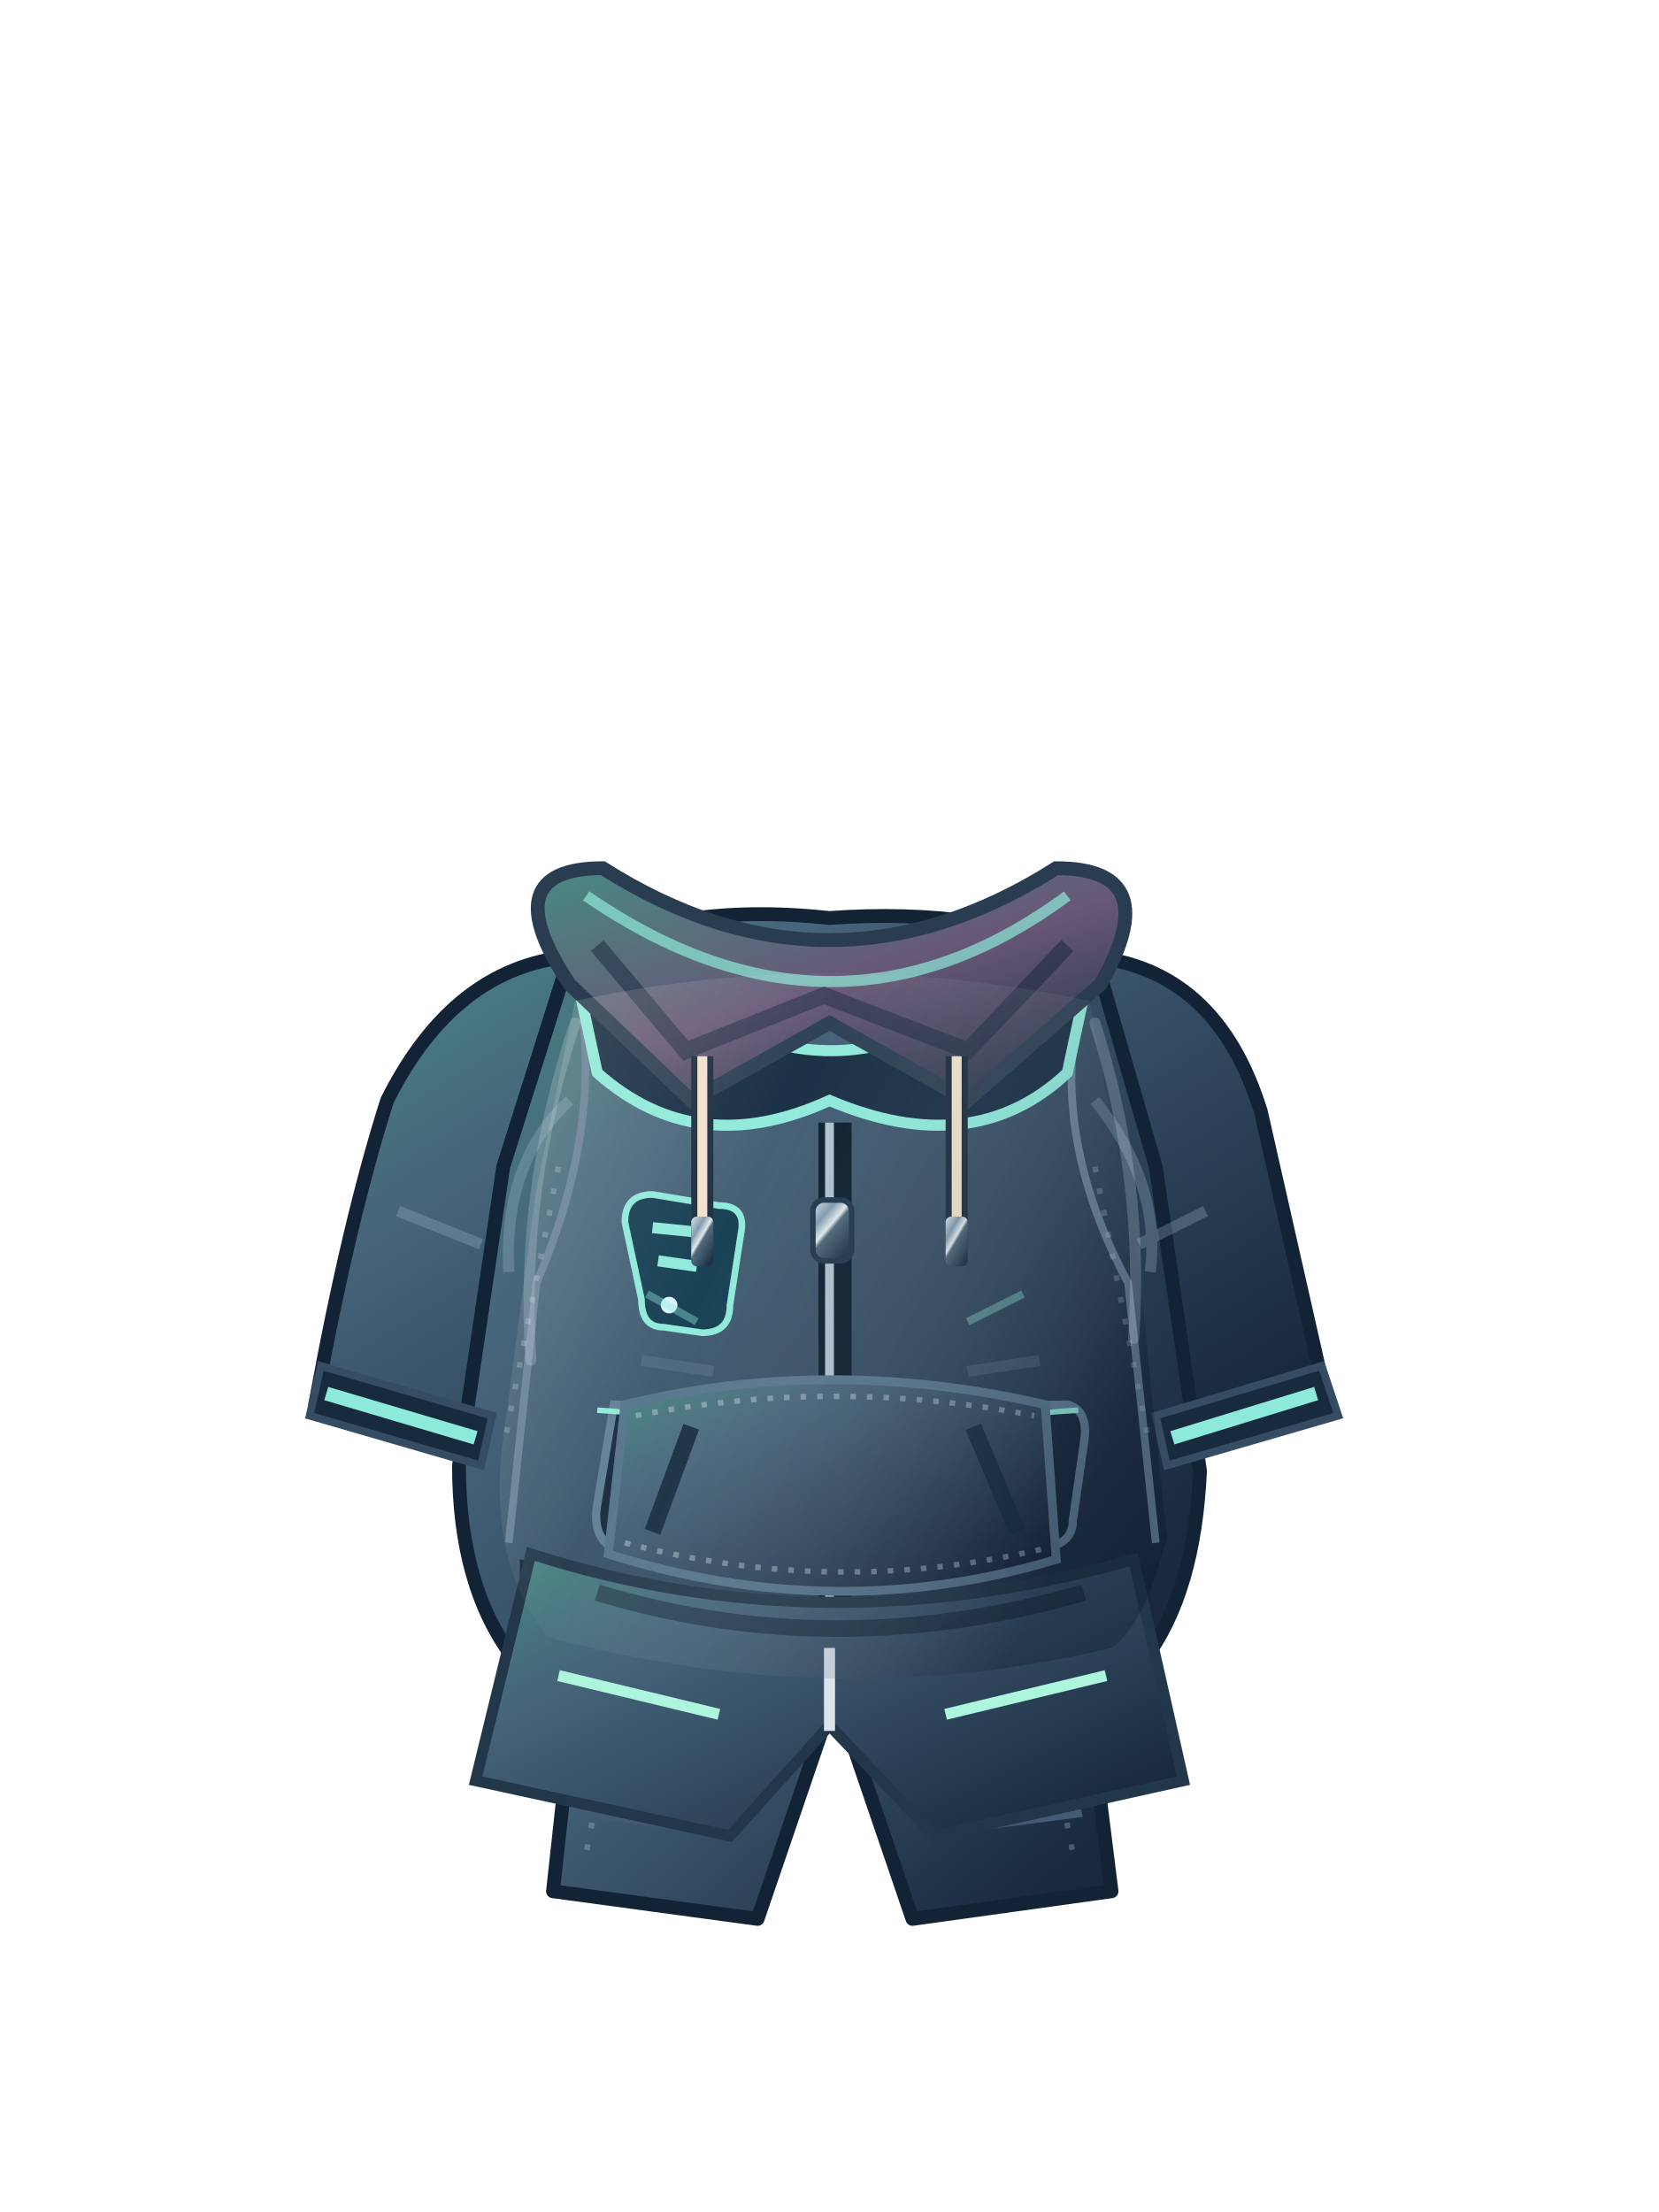
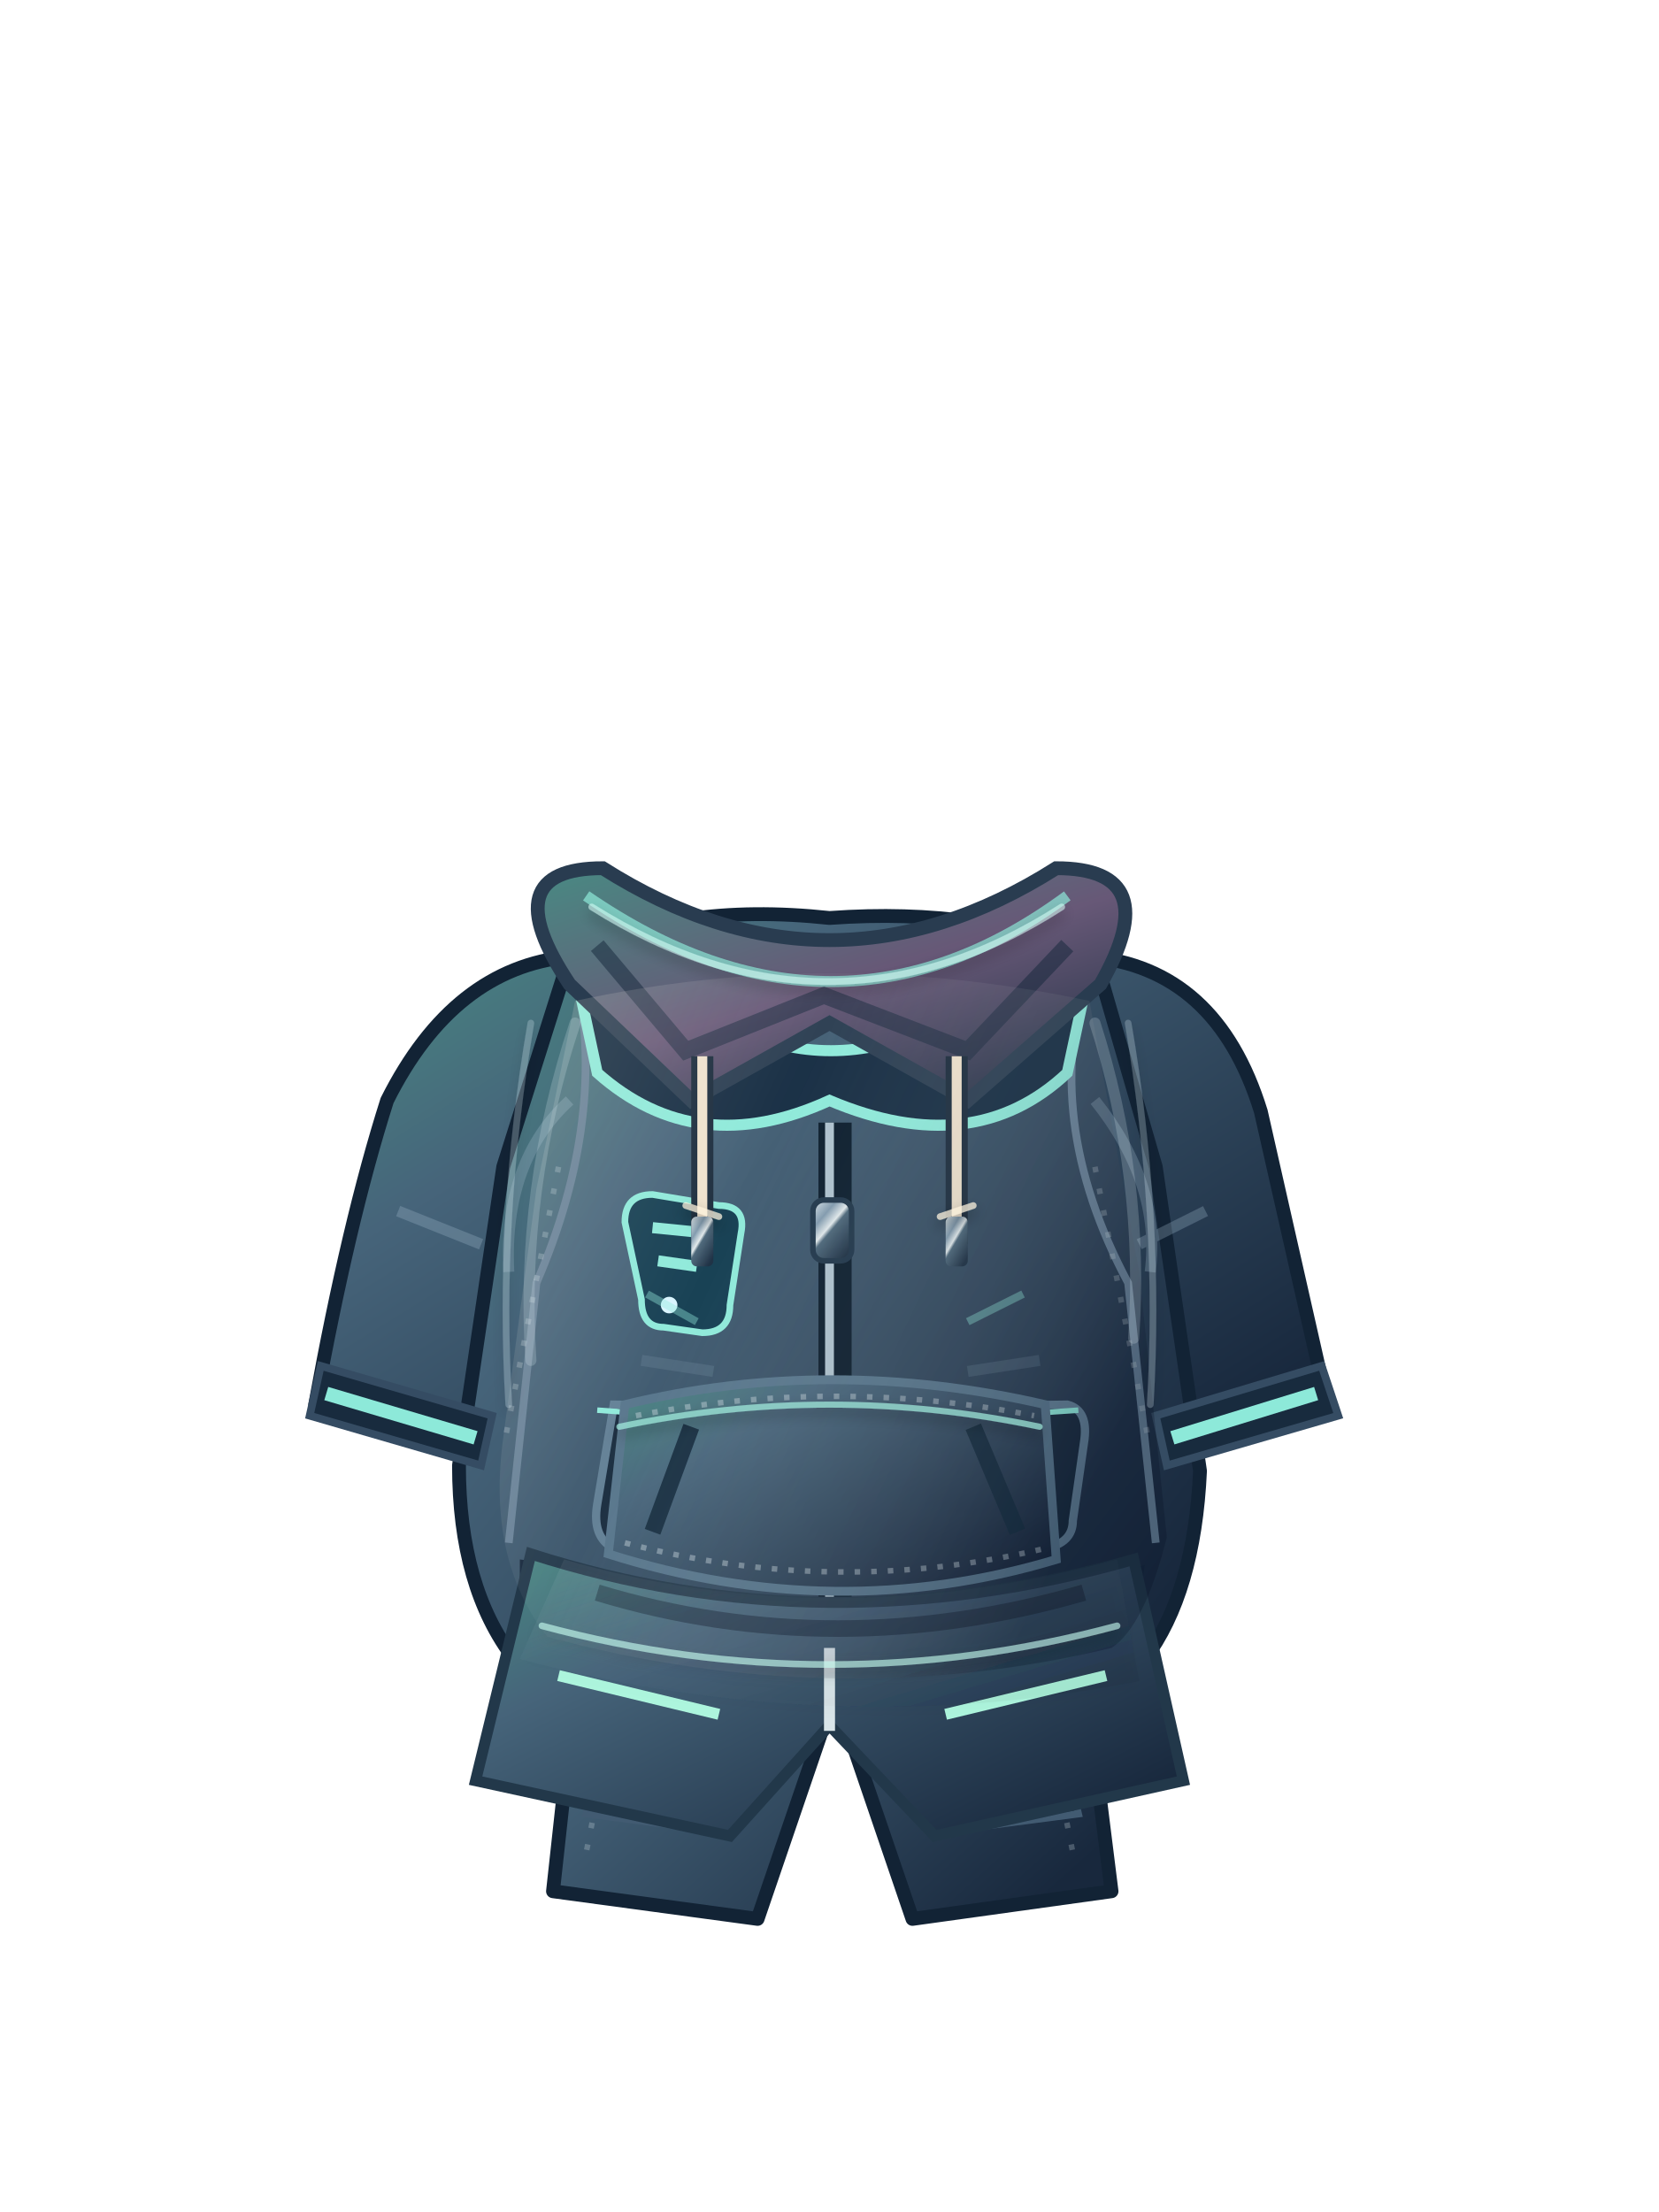
<svg xmlns="http://www.w3.org/2000/svg" viewBox="0 0 300 400">
  <defs>
    <radialGradient id="skin" cx=".32" cy=".2" r=".85">
      <stop stop-color="#eac086" />
      <stop offset=".55" stop-color="#93603e" />
      <stop offset="1" stop-color="#392b37" />
    </radialGradient>
    <linearGradient id="cloth" x2=".8" y2="1">
      <stop stop-color="#3d5b75" />
      <stop offset=".5" stop-color="#253648" />
      <stop offset="1" stop-color="#101b2d" />
    </linearGradient>
    <linearGradient id="fabric" x1="0" y1="0" x2="1" y2=".8">
      <stop stop-color="#488a83" />
      <stop offset=".3" stop-color="#46647a" />
      <stop offset="1" stop-color="#18283d" />
    </linearGradient>
    <linearGradient id="hood" x1="0" y1="0" x2=".8" y2="1">
      <stop stop-color="#488a83" />
      <stop offset=".55" stop-color="#675877" />
      <stop offset="1" stop-color="#283549" />
    </linearGradient>
    <linearGradient id="metal" x2=".75" y2="1">
      <stop stop-color="#dce6e9" />
      <stop offset=".3" stop-color="#7e98ac" />
      <stop offset=".48" stop-color="#e1e9eb" />
      <stop offset=".55" stop-color="#496477" />
      <stop offset="1" stop-color="#192c40" />
    </linearGradient>
    <linearGradient id="trim" x2="1" y2="1">
      <stop stop-color="#edfcff" />
      <stop offset=".4" stop-color="#488a83" />
      <stop offset="1" stop-color="#287c9f" />
    </linearGradient>
    <linearGradient id="leather" x2=".8" y2="1">
      <stop stop-color="#c59269" />
      <stop offset=".5" stop-color="#855339" />
      <stop offset="1" stop-color="#392722" />
    </linearGradient>
    <linearGradient id="hair" x2=".3" y2="1">
      <stop stop-color="#8f5a36" />
      <stop offset=".6" stop-color="#492b25" />
      <stop offset="1" stop-color="#241b22" />
    </linearGradient>
    <radialGradient id="lens" cx=".3" cy=".15">
      <stop stop-color="#84d9ef" />
      <stop offset=".6" stop-color="#153e64" />
      <stop offset="1" stop-color="#09182b" />
    </radialGradient>
  </defs>
  <g stroke="#122335" stroke-width="2.5" stroke-linejoin="round">
    <path d="M107 278Q150 271 193 278L201 342L165 347L151 306L137 347L100 342Z" fill="url(#fabric)" />
    <path d="M103 173Q82 175 70 199Q63 221 57 254L88 264L105 221ZM197 173Q220 175 228 201L240 254L210 264L194 221Z" fill="url(#fabric)" />
    <path d="M103 173Q122 163 150 166Q178 164 198 173L209 211L217 266Q216 288 207 300Q152 317 93 300Q83 287 83 265L91 211Z" fill="url(#fabric)" />
  </g>
  <path d="M104 175Q110 202 97 232L92 279M197 175Q188 202 204 232L209 279" fill="none" stroke="#668096" stroke-width="1.4" />
  <path d="M105 180Q120 179 133 186Q150 194 168 186Q182 178 196 180L193 194Q176 210 150 199Q126 210 108 194Z" fill="#142b41" stroke="#8de9d9" stroke-width="2" />
  <path d="M103 199Q91 210 92 230M198 199Q210 214 208 230M72 219l15 6m131-6-12 6" fill="none" stroke="#a4bdd0" opacity=".28" stroke-width="2" />
  <path d="M103 283Q151 300 207 283L205 298Q151 314 94 297L94 282Z" fill="#15273c" />
  <path d="M96 296Q152 311 207 296" fill="none" stroke="#8de9d9" stroke-width="2.5" />
  <path d="M151 203V298" stroke="#081a2a" stroke-width="6" />
  <path d="M150 203V297" stroke="#adc1cd" stroke-width="1.6" />
  <path d="M111 254Q123 254 135 257L133 278Q131 284 124 282L111 280Q107 278 108 272ZM165 257Q181 254 193 254Q197 255 196 261L194 275Q194 279 189 280L173 283Q168 283 168 278Z" fill="#172a3d" stroke="#607e94" stroke-width="1.5" />
  <path d="M108 255l27 2m31 0 29-2" stroke="#8de9d9" stroke-width="1" />
  <path d="M114 260l16 1m42 0 17-1" stroke="#b7c6cf" opacity=".35" stroke-dasharray="1 2" />
  <rect x="147" y="217" width="7" height="11" rx="2" fill="url(#metal)" stroke="#1c3347" />
  <path d="M118 216L130 218Q135 218 134 223L132 236Q132 241 127 241L120 240Q116 240 116 235L113 221Q113 216 118 216Z" fill="#123c50" stroke="#8de9d9" stroke-width="1.2" />
  <path d="M118 222l10 1m-9 5 7 1" stroke="#8de9d9" stroke-width="2" />
  <circle cx="121" cy="236" r="1.5" fill="#d8f5ff" />
  <path d="M58 247L89 256L87 265L56 256ZM209 256L239 247L242 256L211 265Z" fill="#182b3e" stroke="#354c63" stroke-width="1.4" />
  <path d="M59 252L86 260M212 260L238 252" stroke="#8de9d9" stroke-width="2.5" />
  <path d="M101 211L91 262M198 211L208 262M111 310L106 335M189 310L194 335" fill="none" stroke="#dce8ed" opacity=".25" stroke-dasharray="1 3" />
  <path d="M110 307L135 311L129 331L106 328ZM165 311L190 307L195 328L172 331Z" fill="#1c3045" stroke="#425b72" stroke-width="1.3" />
  <path d="M109 319l21 3m43 0 20-3" stroke="#8ca4b5" opacity=".4" />
  <path d="M116 246l13 2m46 0 13-2M110 289l20 4m44 0 19-4" stroke="#7a94a8" opacity=".22" stroke-width="2" />
  <path d="M103 178Q89 157 109 157Q150 183 191 157Q211 157 199 178L175 199L150 185L125 199Z" fill="url(#hood)" stroke="#293c50" stroke-width="2.5" />
  <path d="M106 162Q151 193 193 162" fill="none" stroke="#8de9d9" opacity=".7" stroke-width="2" />
  <path d="M108 171L124 190L149 180L175 190L193 171" fill="none" stroke="#13263a" opacity=".5" stroke-width="3" />
  <path d="M127 191v34m46-34v34" stroke="#192a3b" stroke-width="4" />
  <path d="M127 191v32m46-32v32" stroke="#eee1cc" stroke-width="1.8" />
  <rect x="125" y="220" width="4" height="9" rx="1" fill="url(#metal)" />
  <rect x="171" y="220" width="4" height="9" rx="1" fill="url(#metal)" />
  <path d="M113 254Q150 245 189 254L191 282Q151 294 110 281Z" fill="url(#fabric)" stroke="#55748a" stroke-width="1.6" />
  <path d="M115 256Q151 249 187 256M113 279Q151 289 189 280" fill="none" stroke="#c5d2da" opacity=".45" stroke-dasharray="1 2" />
  <path d="M125 258l-7 19m58-19 8 19" stroke="#152d40" stroke-width="3" />
  <path d="M117 234l9 5m49 0 10-5" stroke="#8de9d9" opacity=".4" stroke-width="1.4" />
  <path d="M96 281Q149 298 205 282L214 322L169 332L150 312L132 332L86 322Z" fill="url(#fabric)" stroke="#22384a" stroke-width="2" />
  <path d="M101 303l29 7m41 0 29-7" stroke="#adf5dd" stroke-width="2" />
  <path d="M150 298v15" stroke="#d9e5e9" stroke-width="2" />
  <defs>
    <linearGradient id="wardrobe-satin" x1="0" y1="0" x2="1" y2=".5">
      <stop stop-color="#fff2dd" stop-opacity=".19" />
      <stop offset=".42" stop-color="#fff" stop-opacity=".03" />
      <stop offset="1" stop-color="#050c20" stop-opacity=".25" />
    </linearGradient>
    <linearGradient id="wardrobe-fold">
      <stop stop-color="#fff0e1" stop-opacity=".3" />
      <stop offset=".4" stop-color="#fff" stop-opacity="0" />
      <stop offset="1" stop-color="#080c26" stop-opacity=".3" />
    </linearGradient>
  </defs>
  <g id="wardrobe-finish">
    <path d="M104 181Q150 171 197 181L206 230L211 278Q207 294 201 298Q151 310 99 296Q88 282 91 260L97 215Z" fill="url(#wardrobe-satin)" />
    <path d="M104 185Q94 215 96 246M198 185Q207 213 205 242" fill="none" stroke="#e9f5fa" stroke-opacity=".2" stroke-width="2" stroke-linecap="round" />
    <path d="M108 288Q151 301 196 288" fill="none" stroke="#050b19" stroke-opacity=".32" stroke-width="3" />
  </g>
+   <defs>
+     <linearGradient id="outfit-polish-sheen" x1="0" y1="0" x2="1" y2=".8">
+       <stop stop-color="#ffffff" stop-opacity=".32" />
+       <stop offset=".38" stop-color="#dffaff" stop-opacity=".08" />
+       <stop offset="1" stop-color="#07101f" stop-opacity=".22" />
+     </linearGradient>
+     <filter id="outfit-polish-shadow" x="-20%" y="-20%" width="140%" height="150%">
+       <feDropShadow dx="0" dy="1.2" stdDeviation="1.2" flood-color="#020817" flood-opacity=".45" />
+     </filter>
+   </defs>
+   <g id="outfit-polish" filter="url(#outfit-polish-shadow)" fill="none" stroke-linecap="round" stroke-linejoin="round">
+     <path d="M107 164Q150 191 192 164" stroke="#d9fff7" stroke-opacity=".55" stroke-width="1.2" />
+     <path d="M96 185Q90 220 92 254M204 185Q210 220 208 254" stroke="#e7f6ff" stroke-opacity=".24" stroke-width="1.2" />
+     <path d="M112 258Q150 250 188 258" stroke="#a9f7e5" stroke-opacity=".66" stroke-width="1.1" />
+     <path d="M98 294Q150 308 202 294" stroke="#c7fff0" stroke-opacity=".62" stroke-width="1.2" />
+     <path d="M124 218L130 220M170 220L176 218" stroke="#fff6df" stroke-opacity=".72" stroke-width="1.2" />
+     <path d="M102 282Q150 296 202 282L206 304Q151 315 94 300Z" fill="url(#outfit-polish-sheen)" opacity=".2" />
+   </g>
</svg>
